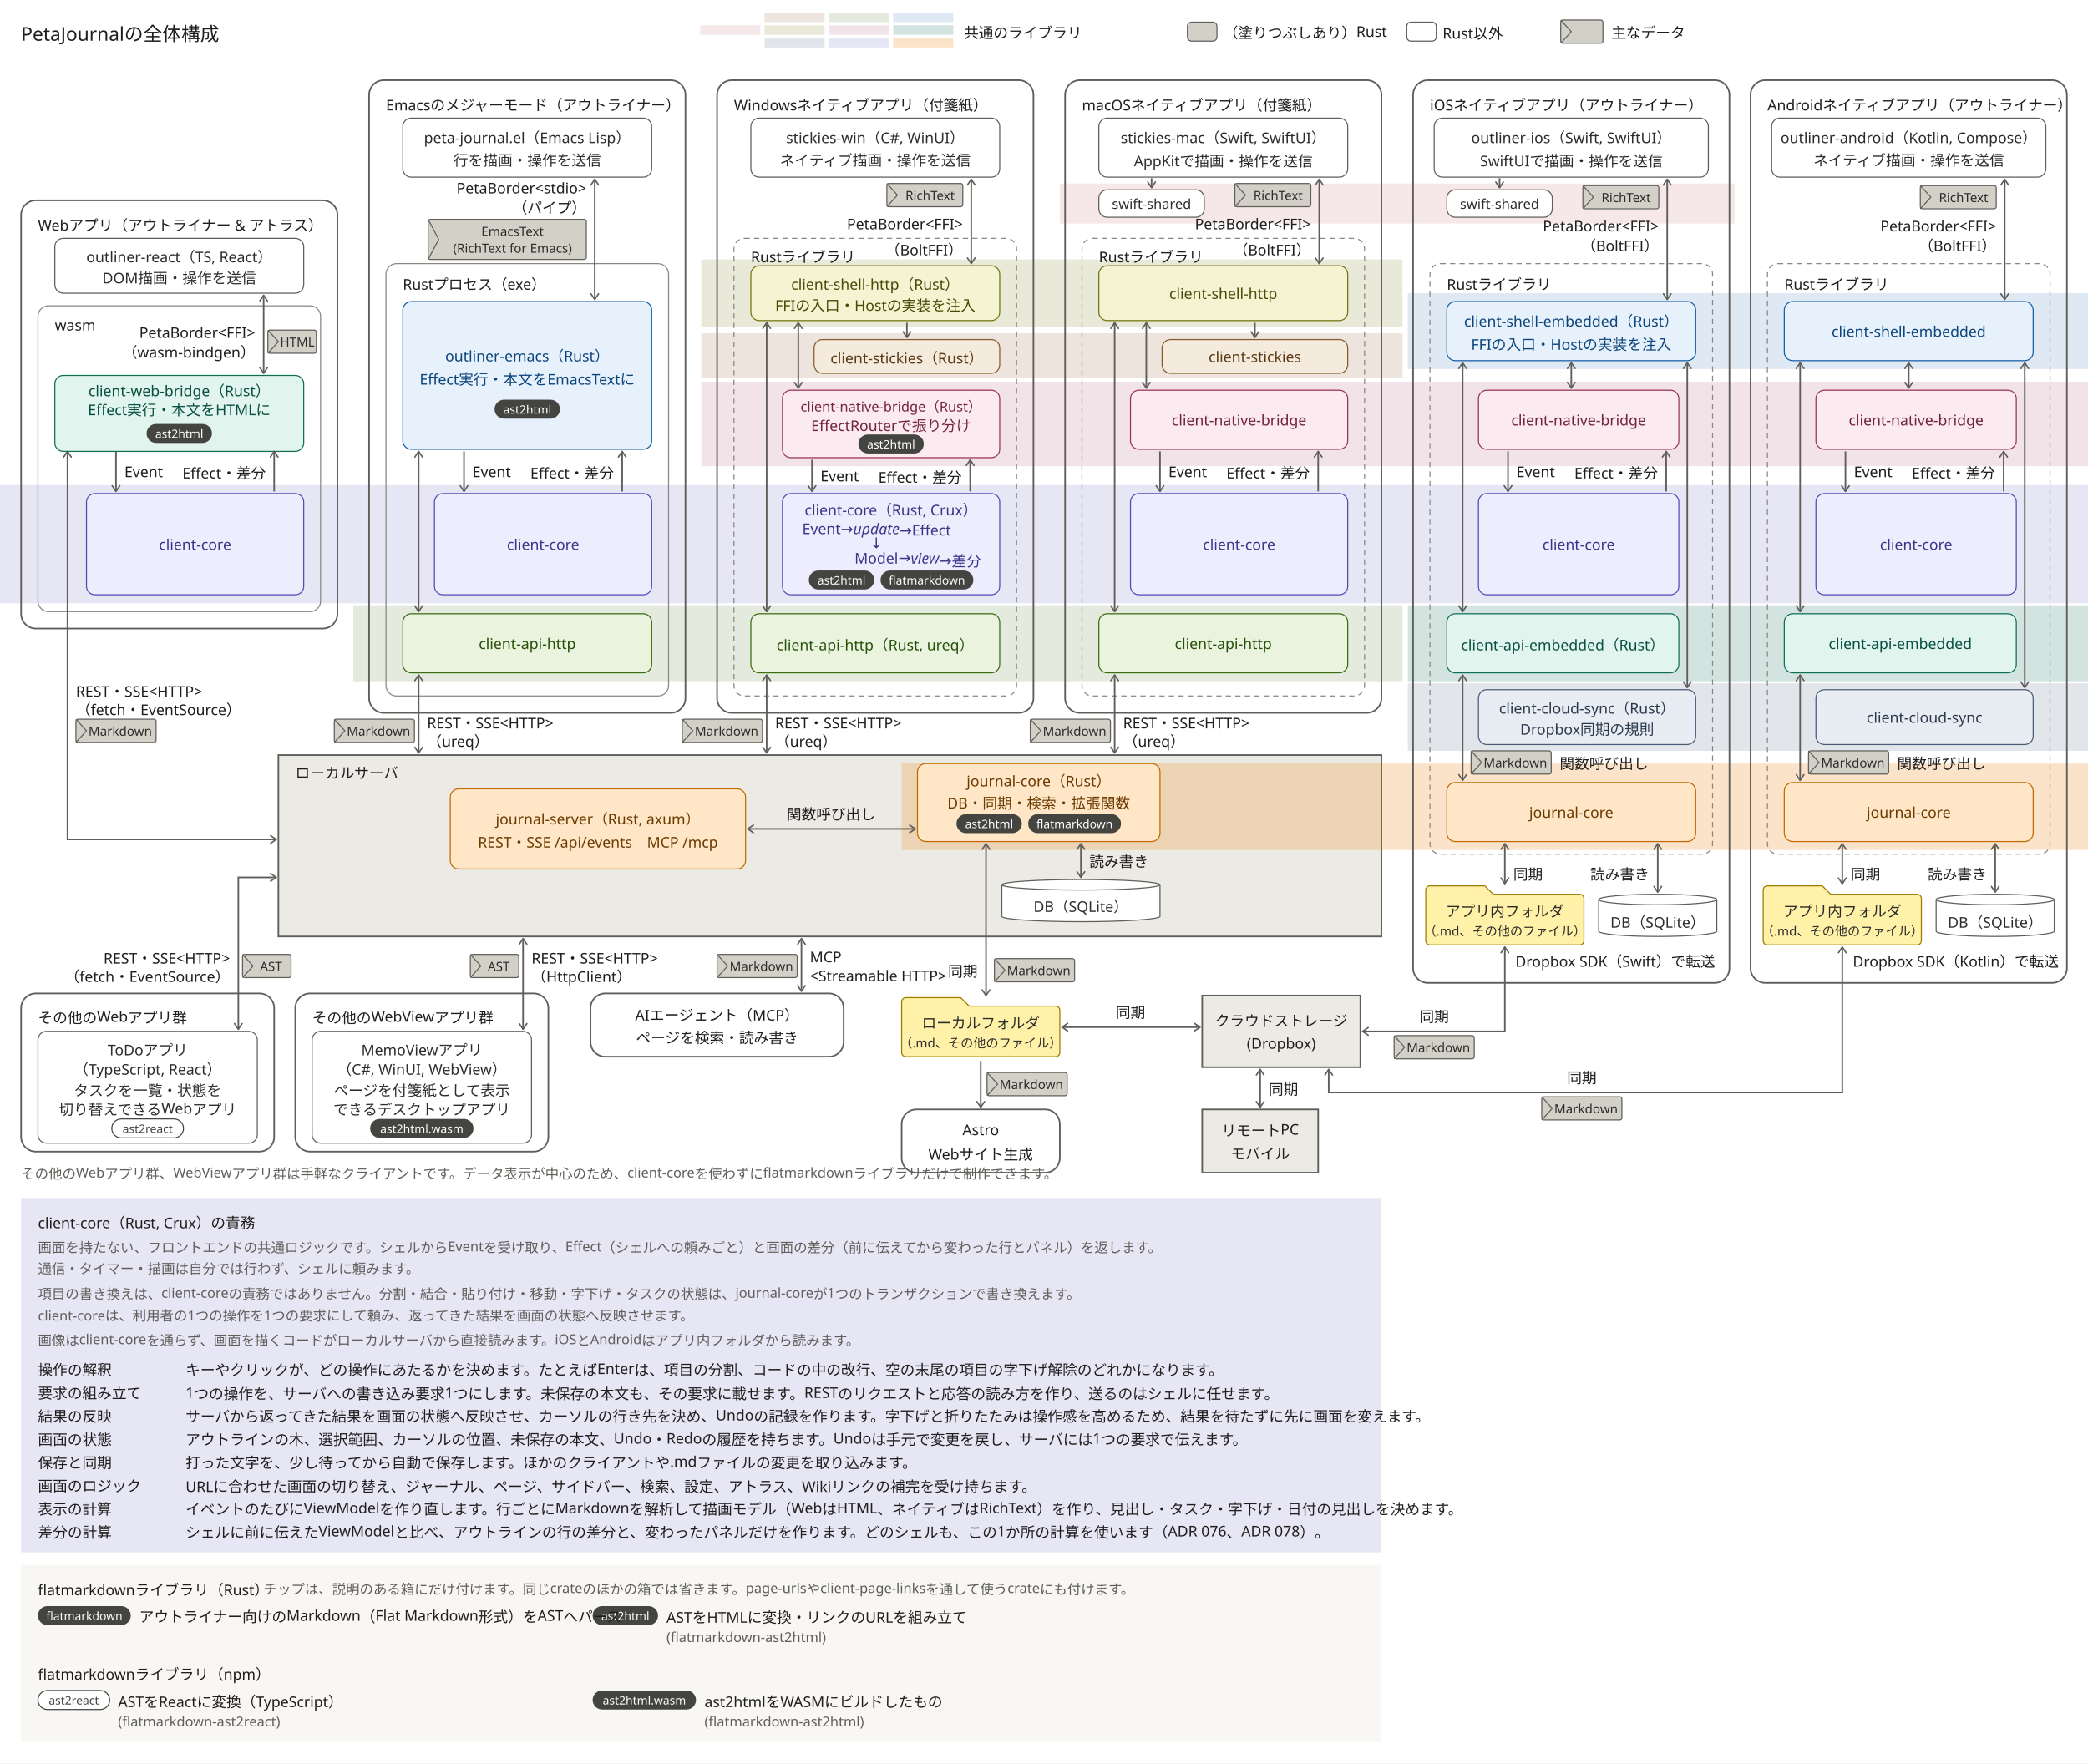
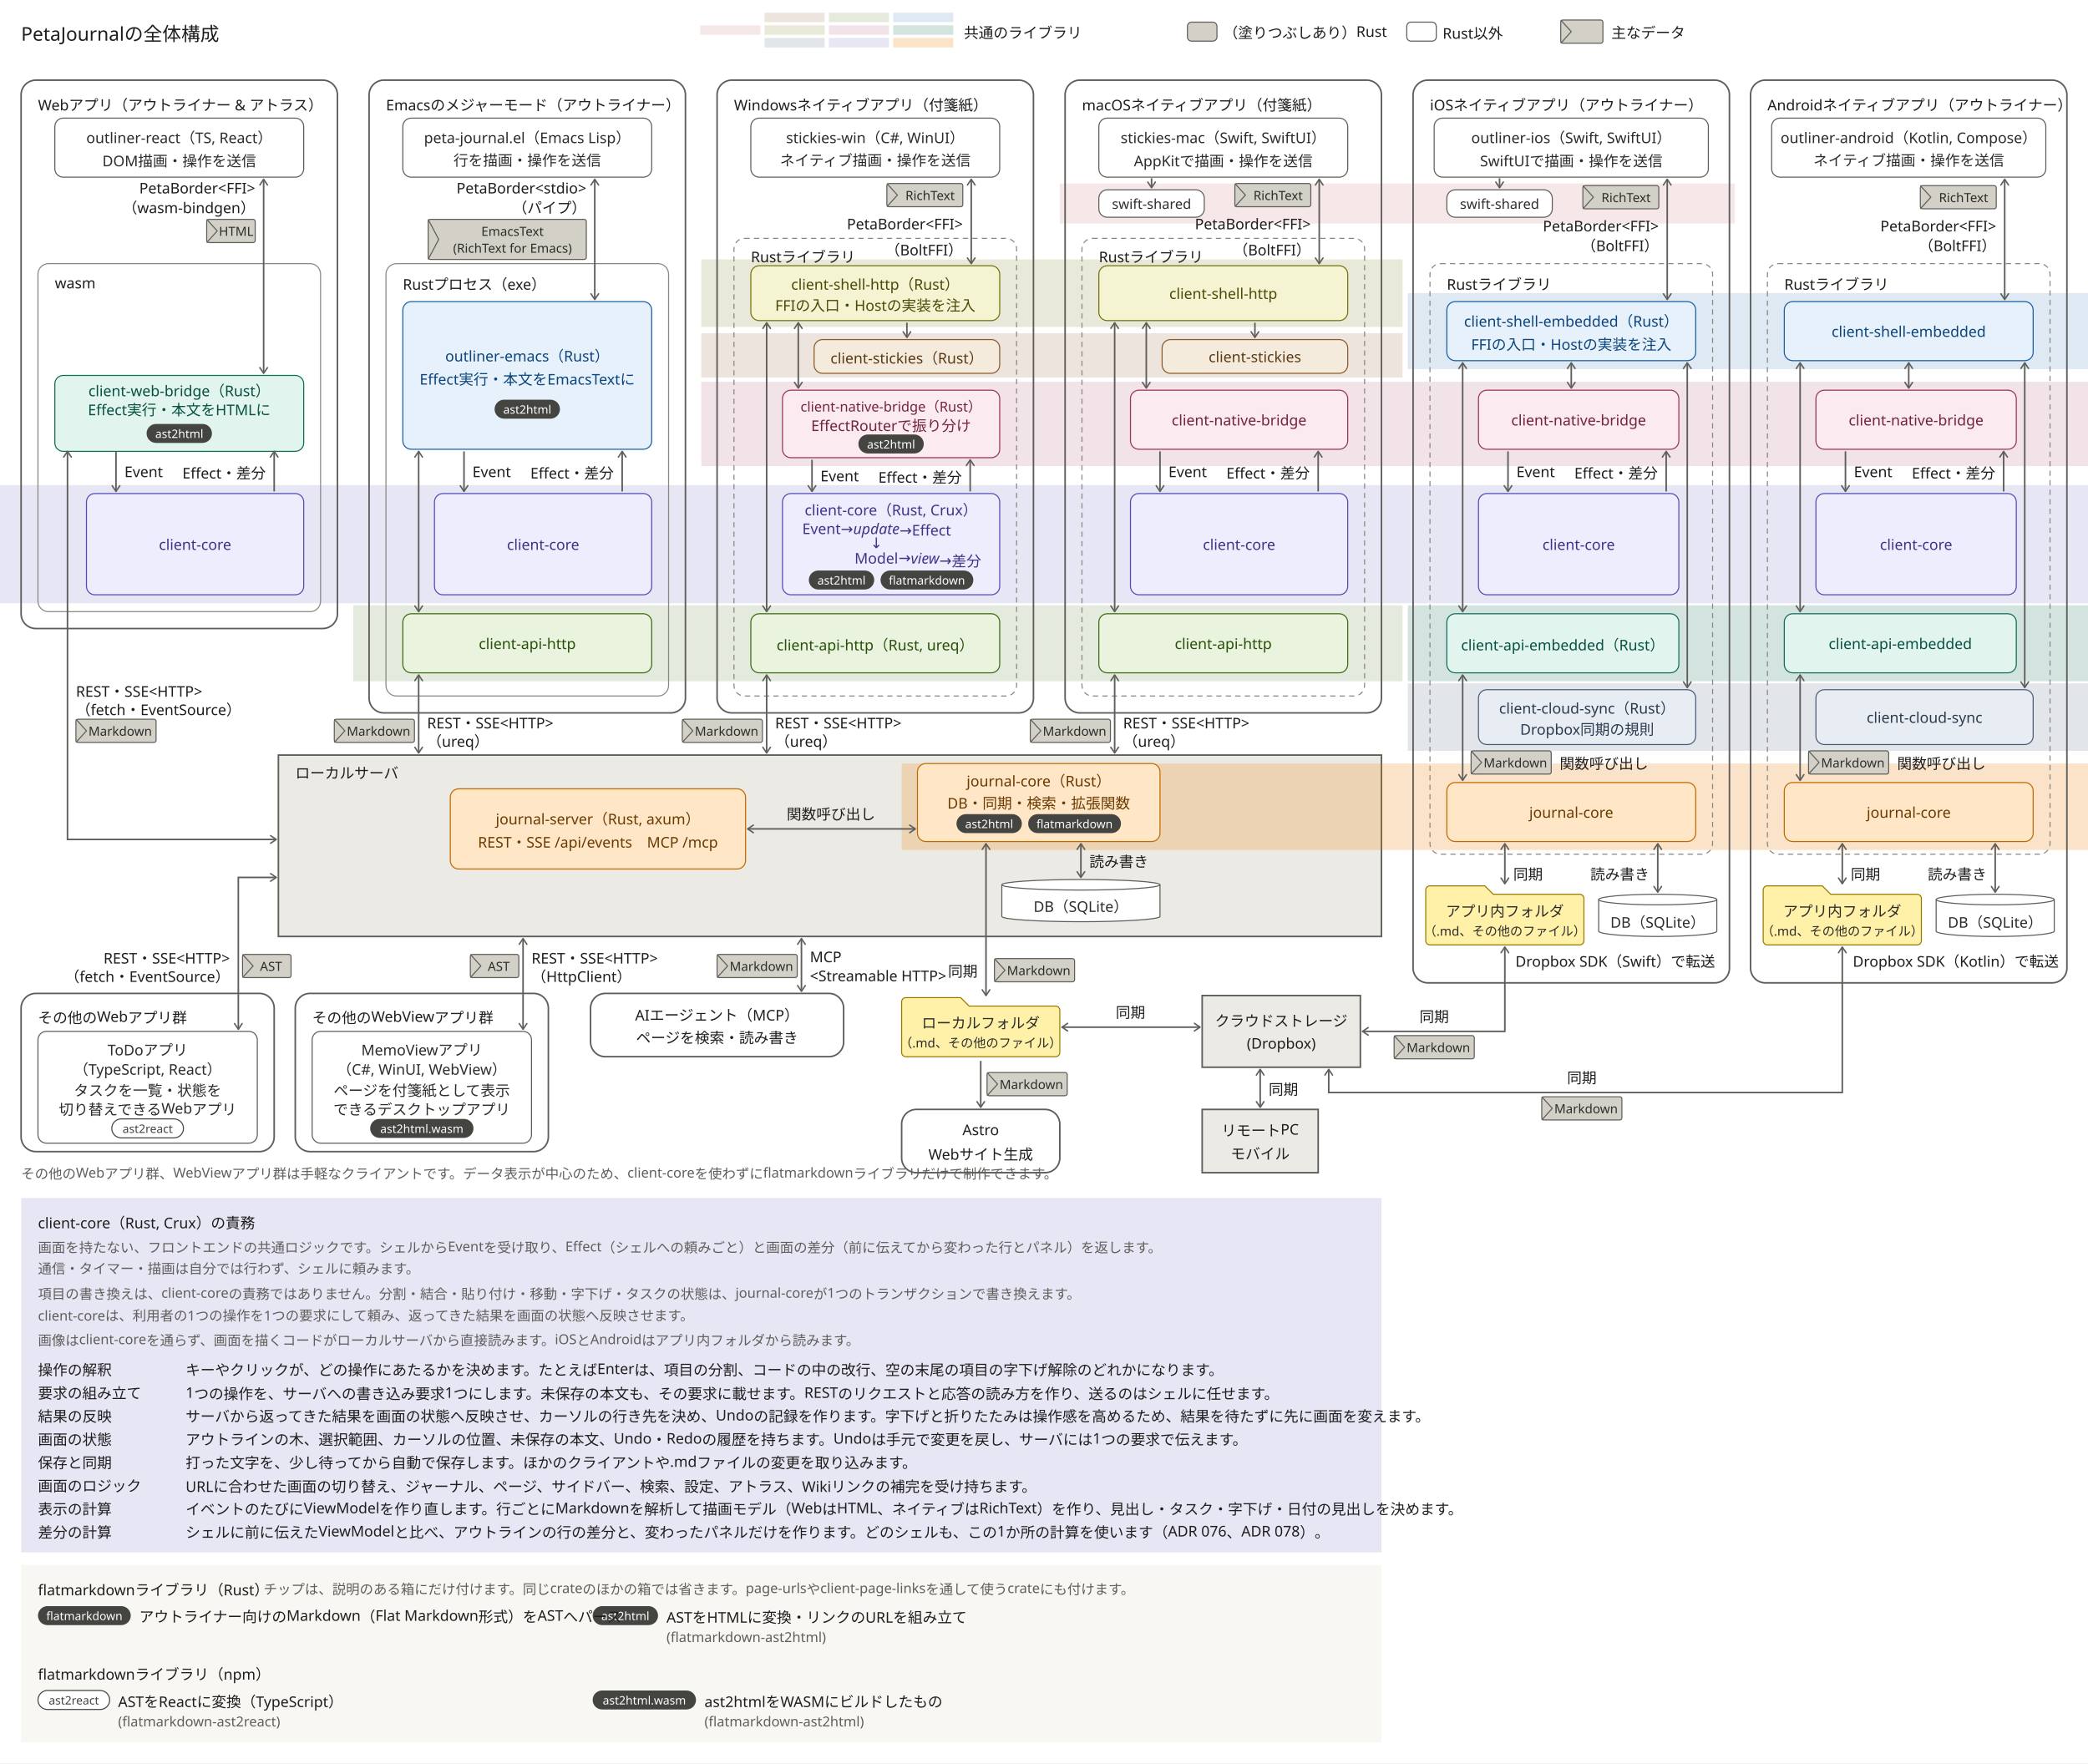
<svg xmlns="http://www.w3.org/2000/svg" width="1980" height="1672" viewBox="0 0 1980 1672" role="img">
  <defs>
    <marker id="arrow" viewBox="0 0 10 10" refX="8" refY="5" markerWidth="6" markerHeight="6" orient="auto-start-reverse">
      <path d="M2 1L8 5L2 9" fill="none" stroke="#5F5E5A" stroke-width="1.5" stroke-linecap="round" stroke-linejoin="round" />
    </marker>
    <style>
text { font-family: "Hiragino Sans", "Yu Gothic UI", "Meiryo", "Noto Sans JP", sans-serif; font-size: 14px; fill: #1F1E1D; }
.th { font-weight: 500; }
.note { font-size: 13px; fill: #5F5E5A; }
.arr { stroke: #5F5E5A; stroke-width: 1.5; fill: none; }
.frame { fill: none; stroke: #5F5E5A; stroke-width: 1.5; }
.inner { fill: none; stroke: #888780; stroke-width: 1; stroke-dasharray: 5 4; }
.teal rect { fill: #E1F5EE; stroke: #0F6E56; stroke-width: 1; }
.teal text { fill: #085041; }
.purple rect { fill: #EEEDFE; stroke: #534AB7; stroke-width: 1; }
.purple text { fill: #3C3489; }
.coral rect { fill: #FFE6C7; stroke: #C26A00; stroke-width: 1; }
.coral text { fill: #6B3A00; }
.gray rect { fill: #F1EFE8; stroke: #5F5E5A; stroke-width: 1; }
.gray text { fill: #2C2C2A; }
.blue rect { fill: #E6F1FB; stroke: #185FA5; stroke-width: 1; }
.blue text { fill: #0C447C; }
.pink rect { fill: #FBEAF0; stroke: #993556; stroke-width: 1; }
.pink text { fill: #72243E; }
.green rect { fill: #EAF3DE; stroke: #3B6D11; stroke-width: 1; }
.green text { fill: #27500A; }
.olive rect { fill: #F4F3D2; stroke: #74740F; stroke-width: 1; }
.olive text { fill: #4A4A08; }
.brown rect { fill: #F5EBDD; stroke: #8A5A2B; stroke-width: 1; }
.brown text { fill: #5A3A16; }
.slate rect { fill: #E8EDF4; stroke: #4A5D78; stroke-width: 1; }
.slate text { fill: #2C3A4E; }
.other rect { fill: #FFFFFF; }
.store path { fill: #FFFFFF; stroke: #5F5E5A; stroke-width: 1; stroke-linejoin: round; }
.store path.folder { fill: #FFF1A8; stroke: #9A7B00; }
.chip rect { fill: #444441; stroke: none; }
.chip text { fill: #FFFFFF; font-size: 11px; font-weight: 500; }
.wip rect { stroke-dasharray: 5 4; }
.badge rect { fill: #D3D1C7; stroke: #5F5E5A; stroke-width: 1; }
.badge path { fill: none; stroke: #5F5E5A; stroke-width: 1; stroke-linejoin: round; }
.badge text { fill: #2C2C2A; font-size: 12px; font-weight: 500; }
</style>
  </defs>
  <rect x="0" y="0" width="1980" height="1672" fill="#FFFFFF" />
  <rect x="0" y="460" width="1980" height="112" fill="#534AB7" fill-opacity="0.14" />
  <rect x="1005" y="174" width="640" height="38" fill="#B23B3B" fill-opacity="0.12" />
  <rect x="665" y="246" width="665" height="64" fill="#74740F" fill-opacity="0.16" />
  <rect x="665" y="316" width="665" height="42" fill="#8A5A2B" fill-opacity="0.16" />
  <rect x="1335" y="648" width="645" height="64" fill="#4A5D78" fill-opacity="0.16" />
  <rect x="1335" y="278" width="645" height="72" fill="#185FA5" fill-opacity="0.14" />
  <rect x="665" y="362" width="1315" height="80" fill="#993556" fill-opacity="0.14" />
  <rect x="335" y="574" width="995" height="72" fill="#3B6D11" fill-opacity="0.14" />
  <rect x="1335" y="574" width="645" height="72" fill="#0F6E56" fill-opacity="0.18" />
  <rect class="frame" x="264" y="716" width="1046" height="172" style="fill:#ECEAE4" />
  <rect x="855" y="724" width="1125" height="82" fill="#E8830C" fill-opacity="0.22" />
  <text class="th" x="20" y="30" dominant-baseline="central" style="font-size:18px">PetaJournalの全体構成</text>
  <rect x="725" y="24" width="57" height="9" fill="#74740F" fill-opacity="0.16" />
  <rect x="786" y="12" width="57" height="9" fill="#3B6D11" fill-opacity="0.14" />
  <rect x="786" y="24" width="57" height="9" fill="#993556" fill-opacity="0.14" />
  <rect x="786" y="36" width="57" height="9" fill="#534AB7" fill-opacity="0.14" />
  <rect x="847" y="12" width="57" height="9" fill="#185FA5" fill-opacity="0.14" />
  <rect x="847" y="24" width="57" height="9" fill="#0F6E56" fill-opacity="0.18" />
  <rect x="847" y="36" width="57" height="9" fill="#E8830C" fill-opacity="0.22" />
  <rect x="725" y="12" width="57" height="9" fill="#8A5A2B" fill-opacity="0.16" />
  <rect x="725" y="36" width="57" height="9" fill="#4A5D78" fill-opacity="0.16" />
  <rect x="664" y="24" width="57" height="9" fill="#B23B3B" fill-opacity="0.12" />
  <text x="914" y="30" dominant-baseline="central">共通のライブラリ</text>
  <g class="gray">
    <rect x="1126" y="21" width="28" height="18" rx="4" style="fill:#D3D1C7" />
    <text x="1160" y="30" dominant-baseline="central" style="fill:#1F1E1D">（塗りつぶしあり）Rust</text>
  </g>
  <g class="gray other">
    <rect x="1334" y="21" width="28" height="18" rx="4" />
    <text x="1368" y="30" dominant-baseline="central" style="fill:#1F1E1D">Rust以外</text>
  </g>
  <g class="badge">
    <rect x="1480" y="19" width="40" height="22" rx="2" />
    <path d="M1480 19L1490 30L1480 41" />
  </g>
  <text x="1528" y="30" dominant-baseline="central">主なデータ</text>
  <g transform="translate(0,56)">
-     <rect class="frame" x="20" y="134" width="300" height="406" rx="14" />
-     <text class="th" x="36" y="156" dominant-baseline="central">Webアプリ（アウトライナー &amp; アトラス）</text>
+     <rect class="frame" x="20" y="20" width="300" height="520" rx="14" />
+     <text class="th" x="36" y="42" dominant-baseline="central">Webアプリ（アウトライナー &amp; アトラス）</text>
    <rect class="frame" x="350" y="20" width="300" height="600" rx="14" />
    <text class="th" x="366" y="42" dominant-baseline="central">Emacsのメジャーモード（アウトライナー）</text>
    <rect class="inner" x="366" y="194" width="268" height="410" rx="10" style="stroke-dasharray:none" />
    <text x="382" y="212" dominant-baseline="central">Rustプロセス（exe）</text>
    <rect class="frame" x="680" y="20" width="300" height="600" rx="14" />
    <text class="th" x="696" y="42" dominant-baseline="central">Windowsネイティブアプリ（付箋紙）</text>
    <rect class="inner" x="696" y="170" width="268" height="434" rx="10" />
    <text x="712" y="186" dominant-baseline="central">Rustライブラリ</text>
    <g class="gray other">
-       <rect x="52" y="170" width="236" height="52" rx="8" />
-       <text class="th" x="170" y="186" text-anchor="middle" dominant-baseline="central">outliner-react（TS, React）</text>
-       <text x="170" y="206" text-anchor="middle" dominant-baseline="central">DOM描画・操作を送信</text>
-     </g>
-     <rect class="inner" x="36" y="234" width="268" height="290" rx="10" style="stroke-dasharray:none" />
-     <text x="52" y="252" dominant-baseline="central">wasm</text>
+       <rect x="52" y="56" width="236" height="56" rx="8" />
+       <text class="th" x="170" y="73" text-anchor="middle" dominant-baseline="central">outliner-react（TS, React）</text>
+       <text x="170" y="95" text-anchor="middle" dominant-baseline="central">DOM描画・操作を送信</text>
+     </g>
+     <rect class="inner" x="36" y="194" width="268" height="330" rx="10" style="stroke-dasharray:none" />
+     <text x="52" y="212" dominant-baseline="central">wasm</text>
    <g class="teal">
      <rect x="52" y="300" width="236" height="72" rx="8" />
      <text class="th" x="170" y="313" text-anchor="middle" dominant-baseline="central">client-web-bridge（Rust）</text>
      <text x="170" y="331" text-anchor="middle" dominant-baseline="central">Effect実行・本文をHTMLに</text>
    </g>
    <g class="chip">
      <rect x="139" y="346" width="62" height="18" rx="9" />
      <text x="170" y="355" text-anchor="middle" dominant-baseline="central">ast2html</text>
    </g>
    <g class="purple">
      <rect x="82" y="412" width="206" height="96" rx="8" />
      <text class="th" x="185" y="460" text-anchor="middle" dominant-baseline="central">client-core</text>
    </g>
    <g class="gray other">
      <rect x="382" y="56" width="236" height="56" rx="8" />
      <text class="th" x="500" y="73" text-anchor="middle" dominant-baseline="central">peta-journal.el（Emacs Lisp）</text>
      <text x="500" y="95" text-anchor="middle" dominant-baseline="central">行を描画・操作を送信</text>
    </g>
    <g class="blue">
      <rect x="382" y="230" width="236" height="140" rx="8" />
      <text class="th" x="500" y="280" text-anchor="middle" dominant-baseline="central">outliner-emacs（Rust）</text>
      <text x="500" y="302" text-anchor="middle" dominant-baseline="central">Effect実行・本文をEmacsTextに</text>
    </g>
    <g class="chip">
      <rect x="469" y="323" width="62" height="18" rx="9" />
      <text x="500" y="332" text-anchor="middle" dominant-baseline="central">ast2html</text>
    </g>
    <g class="purple">
      <rect x="412" y="412" width="206" height="96" rx="8" />
      <text class="th" x="515" y="460" text-anchor="middle" dominant-baseline="central">client-core</text>
    </g>
    <g class="green">
      <rect x="382" y="526" width="236" height="56" rx="8" />
      <text class="th" x="500" y="554" text-anchor="middle" dominant-baseline="central">client-api-http</text>
    </g>
    <g class="gray other">
      <rect x="712" y="56" width="236" height="56" rx="8" />
      <text class="th" x="830" y="73" text-anchor="middle" dominant-baseline="central">stickies-win（C#, WinUI）</text>
      <text x="830" y="95" text-anchor="middle" dominant-baseline="central">ネイティブ描画・操作を送信</text>
    </g>
    <g class="olive">
      <rect x="712" y="196" width="236" height="52" rx="8" />
      <text class="th" x="830" y="212" text-anchor="middle" dominant-baseline="central">client-shell-http（Rust）</text>
      <text x="830" y="232" text-anchor="middle" dominant-baseline="central">FFIの入口・Hostの実装を注入</text>
    </g>
    <g class="brown">
      <rect x="772" y="266" width="176" height="32" rx="8" />
      <text class="th" x="860" y="282" text-anchor="middle" dominant-baseline="central">client-stickies（Rust）</text>
    </g>
    <g class="pink">
      <rect x="742" y="314" width="206" height="64" rx="8" />
      <text class="th" x="845" y="328" text-anchor="middle" dominant-baseline="central" style="font-size:13px">client-native-bridge（Rust）</text>
      <text x="845" y="346" text-anchor="middle" dominant-baseline="central">EffectRouterで振り分け</text>
    </g>
    <g class="chip">
      <rect x="814" y="356" width="62" height="18" rx="9" />
      <text x="845" y="365" text-anchor="middle" dominant-baseline="central">ast2html</text>
    </g>
    <g class="purple">
      <rect x="742" y="412" width="206" height="96" rx="8" />
      <text class="th" x="845" y="426" text-anchor="middle" dominant-baseline="central">client-core（Rust, Crux）</text>
      <text x="809" y="445" text-anchor="end" dominant-baseline="central">Event→</text>
      <text x="831" y="445" text-anchor="middle" dominant-baseline="central" font-style="italic">update</text>
      <text x="853" y="445" dominant-baseline="central">→Effect</text>
      <text x="831" y="459" text-anchor="middle" dominant-baseline="central">↓</text>
      <text x="831" y="473" text-anchor="middle" dominant-baseline="central">Model</text>
      <text x="852" y="473" dominant-baseline="central">→<tspan font-style="italic">view</tspan>→差分</text>
    </g>
    <g class="chip">
      <rect x="767" y="485" width="62" height="18" rx="9" />
      <text x="798" y="494" text-anchor="middle" dominant-baseline="central">ast2html</text>
      <rect x="835" y="485" width="88" height="18" rx="9" />
      <text x="879" y="494" text-anchor="middle" dominant-baseline="central">flatmarkdown</text>
    </g>
    <g class="green">
      <rect x="712" y="526" width="236" height="56" rx="8" />
      <text class="th" x="830" y="554" text-anchor="middle" dominant-baseline="central">client-api-http（Rust, ureq）</text>
    </g>
    <line class="arr" x1="110" y1="372" x2="110" y2="410" marker-end="url(#arrow)" />
    <text x="118" y="391" dominant-baseline="central">Event</text>
    <line class="arr" x1="260" y1="410" x2="260" y2="372" marker-end="url(#arrow)" />
    <text x="252" y="391" text-anchor="end" dominant-baseline="central">Effect・差分</text>
-     <line class="arr" x1="250" y1="224" x2="250" y2="298" marker-start="url(#arrow)" marker-end="url(#arrow)" />
-     <text x="242" y="259" text-anchor="end" dominant-baseline="central">PetaBorder&lt;FFI&gt;</text>
-     <text x="242" y="277" text-anchor="end" dominant-baseline="central">（wasm-bindgen）</text>
-     <g class="badge">
-       <rect x="254" y="257" width="46" height="22" rx="2" />
-       <path d="M254 257L264 268L254 279" />
-       <text x="282" y="268" text-anchor="middle" dominant-baseline="central">HTML</text>
+     <line class="arr" x1="250" y1="114" x2="250" y2="298" marker-start="url(#arrow)" marker-end="url(#arrow)" />
+     <text x="242" y="122" text-anchor="end" dominant-baseline="central">PetaBorder&lt;FFI&gt;</text>
+     <text x="242" y="140" text-anchor="end" dominant-baseline="central">（wasm-bindgen）</text>
+     <g class="badge">
+       <rect x="196" y="152" width="46" height="22" rx="2" />
+       <path d="M196 152L206 163L196 174" />
+       <text x="224" y="163" text-anchor="middle" dominant-baseline="central">HTML</text>
    </g>
    <line class="arr" x1="397" y1="372" x2="397" y2="524" marker-start="url(#arrow)" marker-end="url(#arrow)" />
    <line class="arr" x1="440" y1="372" x2="440" y2="410" marker-end="url(#arrow)" />
    <text x="448" y="391" dominant-baseline="central">Event</text>
    <line class="arr" x1="590" y1="410" x2="590" y2="372" marker-end="url(#arrow)" />
    <text x="582" y="391" text-anchor="end" dominant-baseline="central">Effect・差分</text>
    <line class="arr" x1="757" y1="250" x2="757" y2="312" marker-start="url(#arrow)" marker-end="url(#arrow)" />
    <line class="arr" x1="860" y1="250" x2="860" y2="264" marker-end="url(#arrow)" />
    <line class="arr" x1="727" y1="250" x2="727" y2="524" marker-start="url(#arrow)" marker-end="url(#arrow)" />
    <line class="arr" x1="770" y1="380" x2="770" y2="410" marker-end="url(#arrow)" />
    <text x="778" y="395" dominant-baseline="central">Event</text>
    <line class="arr" x1="920" y1="410" x2="920" y2="380" marker-end="url(#arrow)" />
    <text x="912" y="395" text-anchor="end" dominant-baseline="central">Effect・差分</text>
    <line class="arr" x1="564" y1="114" x2="564" y2="228" marker-start="url(#arrow)" marker-end="url(#arrow)" />
    <text x="556" y="122" text-anchor="end" dominant-baseline="central">PetaBorder&lt;stdio&gt;</text>
    <text x="556" y="140" text-anchor="end" dominant-baseline="central">（パイプ）</text>
    <g class="badge">
      <rect x="406" y="152" width="150" height="38" rx="2" />
      <path d="M406 152L416 171L406 190" />
      <text x="486" y="163" text-anchor="middle" dominant-baseline="central">EmacsText</text>
      <text x="486" y="179" text-anchor="middle" dominant-baseline="central">(RichText for Emacs)</text>
    </g>
    <line class="arr" x1="921" y1="114" x2="921" y2="194" marker-start="url(#arrow)" marker-end="url(#arrow)" />
    <text x="913" y="156" text-anchor="end" dominant-baseline="central">PetaBorder&lt;FFI&gt;</text>
    <text x="913" y="180" text-anchor="end" dominant-baseline="central">（BoltFFI）</text>
    <g class="badge">
      <rect x="841" y="118" width="72" height="22" rx="2" />
      <path d="M841 118L851 129L841 140" />
      <text x="882" y="129" text-anchor="middle" dominant-baseline="central">RichText</text>
    </g>
    <path class="arr" d="M64 372V740H262" marker-start="url(#arrow)" marker-end="url(#arrow)" />
    <text x="72" y="598" dominant-baseline="central">REST・SSE&lt;HTTP&gt;</text>
    <text x="72" y="616" dominant-baseline="central">（fetch・EventSource）</text>
    <g class="badge">
      <rect x="72" y="626" width="76" height="22" rx="2" />
      <path d="M72 626L82 637L72 648" />
      <text x="114" y="637" text-anchor="middle" dominant-baseline="central">Markdown</text>
    </g>
    <line class="arr" x1="397" y1="584" x2="397" y2="658" marker-start="url(#arrow)" marker-end="url(#arrow)" />
    <text x="405" y="628" dominant-baseline="central">REST・SSE&lt;HTTP&gt;</text>
    <text x="405" y="646" dominant-baseline="central">（ureq）</text>
    <g class="badge">
      <rect x="317" y="626" width="76" height="22" rx="2" />
      <path d="M317 626L327 637L317 648" />
      <text x="359" y="637" text-anchor="middle" dominant-baseline="central">Markdown</text>
    </g>
    <line class="arr" x1="727" y1="584" x2="727" y2="658" marker-start="url(#arrow)" marker-end="url(#arrow)" />
    <text x="735" y="628" dominant-baseline="central">REST・SSE&lt;HTTP&gt;</text>
    <text x="735" y="646" dominant-baseline="central">（ureq）</text>
    <g class="badge">
      <rect x="647" y="626" width="76" height="22" rx="2" />
      <path d="M647 626L657 637L647 648" />
      <text x="689" y="637" text-anchor="middle" dominant-baseline="central">Markdown</text>
    </g>
    <rect class="frame" x="1010" y="20" width="300" height="600" rx="14" />
    <text class="th" x="1026" y="42" dominant-baseline="central">macOSネイティブアプリ（付箋紙）</text>
    <rect class="inner" x="1026" y="170" width="268" height="434" rx="10" />
    <text x="1042" y="186" dominant-baseline="central">Rustライブラリ</text>
    <g class="gray other">
      <rect x="1042" y="56" width="236" height="56" rx="8" />
      <text class="th" x="1160" y="73" text-anchor="middle" dominant-baseline="central">stickies-mac（Swift, SwiftUI）</text>
      <text x="1160" y="95" text-anchor="middle" dominant-baseline="central">AppKitで描画・操作を送信</text>
      <rect x="1042" y="124" width="100" height="26" rx="8" />
      <text class="th" x="1092" y="137" text-anchor="middle" dominant-baseline="central" style="font-size:13px">swift-shared</text>
    </g>
    <line class="arr" x1="1092" y1="113" x2="1092" y2="122" marker-end="url(#arrow)" />
    <g class="olive">
      <rect x="1042" y="196" width="236" height="52" rx="8" />
      <text class="th" x="1160" y="222" text-anchor="middle" dominant-baseline="central">client-shell-http</text>
    </g>
    <g class="brown">
      <rect x="1102" y="266" width="176" height="32" rx="8" />
      <text class="th" x="1190" y="282" text-anchor="middle" dominant-baseline="central">client-stickies</text>
    </g>
    <g class="pink">
      <rect x="1072" y="314" width="206" height="56" rx="8" />
      <text class="th" x="1175" y="342" text-anchor="middle" dominant-baseline="central">client-native-bridge</text>
    </g>
    <g class="purple">
      <rect x="1072" y="412" width="206" height="96" rx="8" />
      <text class="th" x="1175" y="460" text-anchor="middle" dominant-baseline="central">client-core</text>
    </g>
    <g class="green">
      <rect x="1042" y="526" width="236" height="56" rx="8" />
      <text class="th" x="1160" y="554" text-anchor="middle" dominant-baseline="central">client-api-http</text>
    </g>
    <line class="arr" x1="1087" y1="250" x2="1087" y2="312" marker-start="url(#arrow)" marker-end="url(#arrow)" />
    <line class="arr" x1="1190" y1="250" x2="1190" y2="264" marker-end="url(#arrow)" />
    <line class="arr" x1="1057" y1="250" x2="1057" y2="524" marker-start="url(#arrow)" marker-end="url(#arrow)" />
    <line class="arr" x1="1100" y1="372" x2="1100" y2="410" marker-end="url(#arrow)" />
    <text x="1108" y="391" dominant-baseline="central">Event</text>
    <line class="arr" x1="1250" y1="410" x2="1250" y2="372" marker-end="url(#arrow)" />
    <text x="1242" y="391" text-anchor="end" dominant-baseline="central">Effect・差分</text>
    <line class="arr" x1="1251" y1="114" x2="1251" y2="194" marker-start="url(#arrow)" marker-end="url(#arrow)" />
    <text x="1243" y="156" text-anchor="end" dominant-baseline="central">PetaBorder&lt;FFI&gt;</text>
    <text x="1243" y="180" text-anchor="end" dominant-baseline="central">（BoltFFI）</text>
    <g class="badge">
      <rect x="1171" y="118" width="72" height="22" rx="2" />
      <path d="M1171 118L1181 129L1171 140" />
      <text x="1212" y="129" text-anchor="middle" dominant-baseline="central">RichText</text>
    </g>
    <path class="arr" d="M1057 584V658" marker-start="url(#arrow)" marker-end="url(#arrow)" />
    <text x="1065" y="628" dominant-baseline="central">REST・SSE&lt;HTTP&gt;</text>
    <text x="1065" y="646" dominant-baseline="central">（ureq）</text>
    <g class="badge">
      <rect x="977" y="626" width="76" height="22" rx="2" />
      <path d="M977 626L987 637L977 648" />
      <text x="1019" y="637" text-anchor="middle" dominant-baseline="central">Markdown</text>
    </g>
    <rect class="frame" x="1340" y="20" width="300" height="856" rx="14" />
    <text class="th" x="1356" y="42" dominant-baseline="central">iOSネイティブアプリ（アウトライナー）</text>
    <rect class="inner" x="1356" y="194" width="268" height="560" rx="10" />
    <text x="1372" y="212" dominant-baseline="central">Rustライブラリ</text>
    <g class="gray other">
      <rect x="1360" y="56" width="260" height="56" rx="8" />
      <text class="th" x="1490" y="73" text-anchor="middle" dominant-baseline="central">outliner-ios（Swift, SwiftUI）</text>
      <text x="1490" y="95" text-anchor="middle" dominant-baseline="central">SwiftUIで描画・操作を送信</text>
      <rect x="1372" y="124" width="100" height="26" rx="8" />
      <text class="th" x="1422" y="137" text-anchor="middle" dominant-baseline="central" style="font-size:13px">swift-shared</text>
    </g>
    <line class="arr" x1="1422" y1="113" x2="1422" y2="122" marker-end="url(#arrow)" />
    <g class="blue">
      <rect x="1372" y="230" width="236" height="56" rx="8" />
      <text class="th" x="1490" y="247" text-anchor="middle" dominant-baseline="central">client-shell-embedded（Rust）</text>
      <text x="1490" y="269" text-anchor="middle" dominant-baseline="central">FFIの入口・Hostの実装を注入</text>
    </g>
    <g class="pink">
      <rect x="1402" y="314" width="190" height="56" rx="8" />
      <text class="th" x="1497" y="342" text-anchor="middle" dominant-baseline="central">client-native-bridge</text>
    </g>
    <g class="purple">
      <rect x="1402" y="412" width="190" height="96" rx="8" />
      <text class="th" x="1497" y="460" text-anchor="middle" dominant-baseline="central">client-core</text>
    </g>
    <g class="teal">
      <rect x="1372" y="526" width="220" height="56" rx="8" />
      <text class="th" x="1482" y="554" text-anchor="middle" dominant-baseline="central">client-api-embedded（Rust）</text>
    </g>
    <g class="slate">
      <rect x="1402" y="598" width="206" height="52" rx="8" />
      <text class="th" x="1505" y="614" text-anchor="middle" dominant-baseline="central">client-cloud-sync（Rust）</text>
      <text x="1505" y="634" text-anchor="middle" dominant-baseline="central">Dropbox同期の規則</text>
    </g>
    <line class="arr" x1="1600" y1="288" x2="1600" y2="596" marker-start="url(#arrow)" marker-end="url(#arrow)" />
    <line class="arr" x1="1490" y1="288" x2="1490" y2="312" marker-start="url(#arrow)" marker-end="url(#arrow)" />
    <line class="arr" x1="1387" y1="288" x2="1387" y2="524" marker-start="url(#arrow)" marker-end="url(#arrow)" />
    <line class="arr" x1="1430" y1="372" x2="1430" y2="410" marker-end="url(#arrow)" />
    <text x="1438" y="391" dominant-baseline="central">Event</text>
    <line class="arr" x1="1580" y1="410" x2="1580" y2="372" marker-end="url(#arrow)" />
    <text x="1572" y="391" text-anchor="end" dominant-baseline="central">Effect・差分</text>
    <line class="arr" x1="1581" y1="114" x2="1581" y2="228" marker-start="url(#arrow)" marker-end="url(#arrow)" />
    <text x="1573" y="158" text-anchor="end" dominant-baseline="central">PetaBorder&lt;FFI&gt;</text>
    <text x="1573" y="176" text-anchor="end" dominant-baseline="central">（BoltFFI）</text>
    <g class="badge">
      <rect x="1501" y="120" width="72" height="22" rx="2" />
      <path d="M1501 120L1511 131L1501 142" />
      <text x="1542" y="131" text-anchor="middle" dominant-baseline="central">RichText</text>
    </g>
    <line class="arr" x1="1387" y1="584" x2="1387" y2="684" marker-start="url(#arrow)" marker-end="url(#arrow)" />
    <g class="badge">
      <rect x="1395" y="656" width="76" height="22" rx="2" />
      <path d="M1395 656L1405 667L1395 678" />
      <text x="1437" y="667" text-anchor="middle" dominant-baseline="central">Markdown</text>
    </g>
    <text x="1479" y="667" dominant-baseline="central">関数呼び出し</text>
    <g transform="translate(0,120)">
      <g class="coral">
        <rect x="1372" y="566" width="236" height="56" rx="8" />
        <text class="th" x="1490" y="594" text-anchor="middle" dominant-baseline="central">journal-core</text>
      </g>
      <g class="gray store">
        <path class="folder" d="M1356 664H1408L1416 672H1498a4 4 0 0 1 4 4V716a4 4 0 0 1 -4 4H1356a4 4 0 0 1 -4 -4V668a4 4 0 0 1 4 -4Z" />
        <text class="th" x="1427" y="687" text-anchor="middle" dominant-baseline="central">アプリ内フォルダ</text>
        <text class="th" x="1427" y="706" text-anchor="middle" dominant-baseline="central" style="font-size:12px">（.md、その他のファイル）</text>
        <path d="M1516 677a56 5 0 0 1 112 0V707a56 5 0 0 1 -112 0Z" />
        <path d="M1516 677a56 5 0 0 0 112 0" style="fill:none" />
        <text class="th" x="1572" y="697" text-anchor="middle" dominant-baseline="central">DB（SQLite）</text>
      </g>
      <line class="arr" x1="1427" y1="624" x2="1427" y2="662" marker-start="url(#arrow)" marker-end="url(#arrow)" />
      <text x="1435" y="652" dominant-baseline="central">同期</text>
      <line class="arr" x1="1572" y1="624" x2="1572" y2="670" marker-start="url(#arrow)" marker-end="url(#arrow)" />
      <text x="1564" y="652" text-anchor="end" dominant-baseline="central">読み書き</text>
      <path class="arr" d="M1292 802H1427V722" marker-start="url(#arrow)" marker-end="url(#arrow)" />
      <text x="1360" y="787" text-anchor="middle" dominant-baseline="central">同期</text>
      <g class="badge">
        <rect x="1322" y="806" width="76" height="22" rx="2" />
        <path d="M1322 806L1332 817L1322 828" />
        <text x="1364" y="817" text-anchor="middle" dominant-baseline="central">Markdown</text>
      </g>
      <text x="1437" y="734" dominant-baseline="central">Dropbox SDK（Swift）で転送</text>
    </g>
    <rect class="frame" x="1660" y="20" width="300" height="856" rx="14" />
    <text class="th" x="1676" y="42" dominant-baseline="central">Androidネイティブアプリ（アウトライナー）</text>
    <rect class="inner" x="1676" y="194" width="268" height="560" rx="10" />
    <text x="1692" y="212" dominant-baseline="central">Rustライブラリ</text>
    <g class="gray other">
      <rect x="1680" y="56" width="260" height="56" rx="8" />
      <text class="th" x="1810" y="73" text-anchor="middle" dominant-baseline="central">outliner-android（Kotlin, Compose）</text>
      <text x="1810" y="95" text-anchor="middle" dominant-baseline="central">ネイティブ描画・操作を送信</text>
    </g>
    <g class="blue">
      <rect x="1692" y="230" width="236" height="56" rx="8" />
      <text class="th" x="1810" y="258" text-anchor="middle" dominant-baseline="central">client-shell-embedded</text>
    </g>
    <g class="pink">
      <rect x="1722" y="314" width="190" height="56" rx="8" />
      <text class="th" x="1817" y="342" text-anchor="middle" dominant-baseline="central">client-native-bridge</text>
    </g>
    <g class="purple">
      <rect x="1722" y="412" width="190" height="96" rx="8" />
      <text class="th" x="1817" y="460" text-anchor="middle" dominant-baseline="central">client-core</text>
    </g>
    <g class="teal">
      <rect x="1692" y="526" width="220" height="56" rx="8" />
      <text class="th" x="1802" y="554" text-anchor="middle" dominant-baseline="central">client-api-embedded</text>
    </g>
    <g class="slate">
      <rect x="1722" y="598" width="206" height="52" rx="8" />
      <text class="th" x="1825" y="624" text-anchor="middle" dominant-baseline="central">client-cloud-sync</text>
    </g>
    <line class="arr" x1="1920" y1="288" x2="1920" y2="596" marker-start="url(#arrow)" marker-end="url(#arrow)" />
    <line class="arr" x1="1810" y1="288" x2="1810" y2="312" marker-start="url(#arrow)" marker-end="url(#arrow)" />
    <line class="arr" x1="1707" y1="288" x2="1707" y2="524" marker-start="url(#arrow)" marker-end="url(#arrow)" />
    <line class="arr" x1="1750" y1="372" x2="1750" y2="410" marker-end="url(#arrow)" />
    <text x="1758" y="391" dominant-baseline="central">Event</text>
    <line class="arr" x1="1900" y1="410" x2="1900" y2="372" marker-end="url(#arrow)" />
    <text x="1892" y="391" text-anchor="end" dominant-baseline="central">Effect・差分</text>
    <line class="arr" x1="1901" y1="114" x2="1901" y2="228" marker-start="url(#arrow)" marker-end="url(#arrow)" />
    <text x="1893" y="158" text-anchor="end" dominant-baseline="central">PetaBorder&lt;FFI&gt;</text>
    <text x="1893" y="176" text-anchor="end" dominant-baseline="central">（BoltFFI）</text>
    <g class="badge">
      <rect x="1821" y="120" width="72" height="22" rx="2" />
      <path d="M1821 120L1831 131L1821 142" />
      <text x="1862" y="131" text-anchor="middle" dominant-baseline="central">RichText</text>
    </g>
    <line class="arr" x1="1707" y1="584" x2="1707" y2="684" marker-start="url(#arrow)" marker-end="url(#arrow)" />
    <g class="badge">
      <rect x="1715" y="656" width="76" height="22" rx="2" />
      <path d="M1715 656L1725 667L1715 678" />
      <text x="1757" y="667" text-anchor="middle" dominant-baseline="central">Markdown</text>
    </g>
    <text x="1799" y="667" dominant-baseline="central">関数呼び出し</text>
    <g transform="translate(0,120)">
      <g class="coral">
        <rect x="1692" y="566" width="236" height="56" rx="8" />
        <text class="th" x="1810" y="594" text-anchor="middle" dominant-baseline="central">journal-core</text>
      </g>
      <g class="gray store">
        <path class="folder" d="M1676 664H1728L1736 672H1818a4 4 0 0 1 4 4V716a4 4 0 0 1 -4 4H1676a4 4 0 0 1 -4 -4V668a4 4 0 0 1 4 -4Z" />
        <text class="th" x="1747" y="687" text-anchor="middle" dominant-baseline="central">アプリ内フォルダ</text>
        <text class="th" x="1747" y="706" text-anchor="middle" dominant-baseline="central" style="font-size:12px">（.md、その他のファイル）</text>
        <path d="M1836 677a56 5 0 0 1 112 0V707a56 5 0 0 1 -112 0Z" />
        <path d="M1836 677a56 5 0 0 0 112 0" style="fill:none" />
        <text class="th" x="1892" y="697" text-anchor="middle" dominant-baseline="central">DB（SQLite）</text>
      </g>
      <line class="arr" x1="1747" y1="624" x2="1747" y2="662" marker-start="url(#arrow)" marker-end="url(#arrow)" />
      <text x="1755" y="652" dominant-baseline="central">同期</text>
      <line class="arr" x1="1892" y1="624" x2="1892" y2="670" marker-start="url(#arrow)" marker-end="url(#arrow)" />
      <text x="1884" y="652" text-anchor="end" dominant-baseline="central">読み書き</text>
      <path class="arr" d="M1260 838V860H1747V722" marker-start="url(#arrow)" marker-end="url(#arrow)" />
      <text x="1500" y="845" text-anchor="middle" dominant-baseline="central">同期</text>
      <g class="badge">
        <rect x="1462" y="864" width="76" height="22" rx="2" />
        <path d="M1462 864L1472 875L1462 886" />
        <text x="1504" y="875" text-anchor="middle" dominant-baseline="central">Markdown</text>
      </g>
      <text x="1757" y="734" dominant-baseline="central">Dropbox SDK（Kotlin）で転送</text>
    </g>
    <g transform="translate(0,120)">
      <text class="th" x="280" y="556" dominant-baseline="central">ローカルサーバ</text>
      <g class="coral">
        <rect x="427" y="572" width="280" height="76" rx="8" />
        <text class="th" x="567" y="599" text-anchor="middle" dominant-baseline="central">journal-server（Rust, axum）</text>
        <text x="567" y="621" text-anchor="middle" dominant-baseline="central">REST・SSE /api/events　MCP /mcp</text>
        <rect x="870" y="548" width="230" height="74" rx="8" />
        <text class="th" x="985" y="563" text-anchor="middle" dominant-baseline="central">journal-core（Rust）</text>
        <text x="985" y="584" text-anchor="middle" dominant-baseline="central">DB・同期・検索・拡張関数</text>
      </g>
      <g class="chip">
        <rect x="907" y="596" width="62" height="18" rx="9" />
        <text x="938" y="605" text-anchor="middle" dominant-baseline="central">ast2html</text>
        <rect x="975" y="596" width="88" height="18" rx="9" />
        <text x="1019" y="605" text-anchor="middle" dominant-baseline="central">flatmarkdown</text>
      </g>
      <line class="arr" x1="709" y1="610" x2="868" y2="610" marker-start="url(#arrow)" marker-end="url(#arrow)" />
      <text x="788" y="595" text-anchor="middle" dominant-baseline="central">関数呼び出し</text>
      <g class="gray store">
        <path class="folder" d="M859 770H911L919 778H1001a4 4 0 0 1 4 4V822a4 4 0 0 1 -4 4H859a4 4 0 0 1 -4 -4V774a4 4 0 0 1 4 -4Z" />
        <text class="th" x="930" y="793" text-anchor="middle" dominant-baseline="central">ローカルフォルダ</text>
        <text class="th" x="930" y="812" text-anchor="middle" dominant-baseline="central" style="font-size:12px">（.md、その他のファイル）</text>
        <path d="M950 663a75 5 0 0 1 150 0V693a75 5 0 0 1 -150 0Z" />
        <path d="M950 663a75 5 0 0 0 150 0" style="fill:none" />
        <text class="th" x="1025" y="682" text-anchor="middle" dominant-baseline="central">DB（SQLite）</text>
      </g>
      <path class="arr" d="M935 624V768" marker-start="url(#arrow)" marker-end="url(#arrow)" />
      <text x="927" y="744" text-anchor="end" dominant-baseline="central">同期</text>
      <g class="badge">
        <rect x="943" y="733" width="76" height="22" rx="2" />
        <path d="M943 733L953 744L943 755" />
        <text x="985" y="744" text-anchor="middle" dominant-baseline="central">Markdown</text>
      </g>
      <line class="arr" x1="1025" y1="624" x2="1025" y2="656" marker-start="url(#arrow)" marker-end="url(#arrow)" />
      <text x="1033" y="640" dominant-baseline="central">読み書き</text>
      <rect class="frame" x="1140" y="768" width="150" height="68" style="fill:#ECEAE4" />
      <text class="th" x="1215" y="791" text-anchor="middle" dominant-baseline="central">クラウドストレージ</text>
      <text x="1215" y="813" text-anchor="middle" dominant-baseline="central">(Dropbox)</text>
      <line class="arr" x1="1195" y1="838" x2="1195" y2="874" marker-start="url(#arrow)" marker-end="url(#arrow)" />
      <text x="1203" y="856" dominant-baseline="central">同期</text>
      <rect class="frame" x="1140" y="876" width="110" height="60" style="fill:#ECEAE4" />
      <text class="th" x="1195" y="895" text-anchor="middle" dominant-baseline="central">リモートPC</text>
      <text class="th" x="1195" y="917" text-anchor="middle" dominant-baseline="central">モバイル</text>
      <line class="arr" x1="1007" y1="798" x2="1138" y2="798" marker-start="url(#arrow)" marker-end="url(#arrow)" />
      <text x="1072" y="783" text-anchor="middle" dominant-baseline="central">同期</text>
    </g>
    <g transform="translate(0,196)">
      <rect class="frame" x="20" y="690" width="240" height="150" rx="14" />
      <text class="th" x="36" y="712" dominant-baseline="central">その他のWebアプリ群</text>
      <g class="gray other">
        <rect x="36" y="726" width="208" height="106" rx="8" />
        <text class="th" x="140" y="742" text-anchor="middle" dominant-baseline="central">ToDoアプリ</text>
        <text class="th" x="140" y="761" text-anchor="middle" dominant-baseline="central">（TypeScript, React）</text>
        <text x="140" y="781" text-anchor="middle" dominant-baseline="central">タスクを一覧・状態を</text>
        <text x="140" y="799" text-anchor="middle" dominant-baseline="central">切り替えできるWebアプリ</text>
      </g>
      <path class="arr" d="M262 580H226V724" marker-start="url(#arrow)" marker-end="url(#arrow)" />
      <text x="218" y="655" text-anchor="end" dominant-baseline="central">REST・SSE&lt;HTTP&gt;</text>
      <text x="218" y="673" text-anchor="end" dominant-baseline="central">（fetch・EventSource）</text>
      <g class="badge">
        <rect x="230" y="653" width="46" height="22" rx="2" />
        <path d="M230 653L240 664L230 675" />
        <text x="257" y="664" text-anchor="middle" dominant-baseline="central">AST</text>
      </g>
      <rect class="frame" x="280" y="690" width="240" height="150" rx="14" />
      <text class="th" x="296" y="712" dominant-baseline="central">その他のWebViewアプリ群</text>
      <g class="gray other">
        <rect x="296" y="726" width="208" height="106" rx="8" />
        <text class="th" x="400" y="742" text-anchor="middle" dominant-baseline="central">MemoViewアプリ</text>
        <text class="th" x="400" y="761" text-anchor="middle" dominant-baseline="central">（C#, WinUI, WebView）</text>
        <text x="400" y="781" text-anchor="middle" dominant-baseline="central">ページを付箋紙として表示</text>
        <text x="400" y="799" text-anchor="middle" dominant-baseline="central">できるデスクトップアプリ</text>
      </g>
      <line class="arr" x1="496" y1="638" x2="496" y2="724" marker-start="url(#arrow)" marker-end="url(#arrow)" />
      <text x="504" y="655" dominant-baseline="central">REST・SSE&lt;HTTP&gt;</text>
      <text x="504" y="673" dominant-baseline="central">（HttpClient）</text>
      <g class="badge">
        <rect x="446" y="653" width="46" height="22" rx="2" />
        <path d="M446 653L456 664L446 675" />
        <text x="473" y="664" text-anchor="middle" dominant-baseline="central">AST</text>
      </g>
      <rect class="frame" x="560" y="690" width="240" height="60" rx="14" />
      <text class="th" x="680" y="709" text-anchor="middle" dominant-baseline="central">AIエージェント（MCP）</text>
      <text x="680" y="731" text-anchor="middle" dominant-baseline="central">ページを検索・読み書き</text>
      <line class="arr" x1="760" y1="638" x2="760" y2="688" marker-start="url(#arrow)" marker-end="url(#arrow)" />
      <text x="768" y="655" dominant-baseline="central">MCP</text>
      <text x="768" y="673" dominant-baseline="central">&lt;Streamable HTTP&gt;</text>
      <g class="badge">
        <rect x="680" y="653" width="76" height="22" rx="2" />
        <path d="M680 653L690 664L680 675" />
        <text x="722" y="664" text-anchor="middle" dominant-baseline="central">Markdown</text>
      </g>
      <rect class="frame" x="855" y="800" width="150" height="60" rx="14" />
      <text class="th" x="930" y="819" text-anchor="middle" dominant-baseline="central">Astro</text>
      <text x="930" y="841" text-anchor="middle" dominant-baseline="central">Webサイト生成</text>
      <line class="arr" x1="930" y1="754" x2="930" y2="798" marker-end="url(#arrow)" />
      <g class="badge">
        <rect x="936" y="765" width="76" height="22" rx="2" />
        <path d="M936 765L946 776L936 787" />
        <text x="978" y="776" text-anchor="middle" dominant-baseline="central">Markdown</text>
      </g>
      <g class="chip">
        <rect x="106" y="809" width="68" height="18" rx="9" style="fill:#FFFFFF;stroke:#444441;stroke-width:1" />
        <text x="140" y="818" text-anchor="middle" dominant-baseline="central" style="fill:#444441">ast2react</text>
        <rect x="351" y="809" width="98" height="18" rx="9" />
        <text x="400" y="818" text-anchor="middle" dominant-baseline="central">ast2html.wasm</text>
      </g>
      <text class="note" x="20" y="860" dominant-baseline="central">その他のWebアプリ群、WebViewアプリ群は手軽なクライアントです。データ表示が中心のため、client-coreを使わずにflatmarkdownライブラリだけで制作できます。</text>
      <g transform="translate(0,264)">
        <rect x="20" y="620" width="1290" height="336" fill="#534AB7" fill-opacity="0.14" />
        <text class="th" x="36" y="642" dominant-baseline="central">client-core（Rust, Crux）の責務</text>
        <text class="note" x="36" y="666" dominant-baseline="central">画面を持たない、フロントエンドの共通ロジックです。シェルからEventを受け取り、Effect（シェルへの頼みごと）と画面の差分（前に伝えてから変わった行とパネル）を返します。</text>
        <text class="note" x="36" y="686" dominant-baseline="central">通信・タイマー・描画は自分では行わず、シェルに頼みます。</text>
        <text class="note" x="36" y="710" dominant-baseline="central">項目の書き換えは、client-coreの責務ではありません。分割・結合・貼り付け・移動・字下げ・タスクの状態は、journal-coreが1つのトランザクションで書き換えます。</text>
        <text class="note" x="36" y="730" dominant-baseline="central">client-coreは、利用者の1つの操作を1つの要求にして頼み、返ってきた結果を画面の状態へ反映させます。</text>
        <text class="note" x="36" y="754" dominant-baseline="central">画像はclient-coreを通らず、画面を描くコードがローカルサーバから直接読みます。iOSとAndroidはアプリ内フォルダから読みます。</text>
        <text class="th" x="36" y="782" dominant-baseline="central">操作の解釈</text>
        <text x="176" y="782" dominant-baseline="central">キーやクリックが、どの操作にあたるかを決めます。たとえばEnterは、項目の分割、コードの中の改行、空の末尾の項目の字下げ解除のどれかになります。</text>
        <text class="th" x="36" y="804" dominant-baseline="central">要求の組み立て</text>
        <text x="176" y="804" dominant-baseline="central">1つの操作を、サーバへの書き込み要求1つにします。未保存の本文も、その要求に載せます。RESTのリクエストと応答の読み方を作り、送るのはシェルに任せます。</text>
        <text class="th" x="36" y="826" dominant-baseline="central">結果の反映</text>
        <text x="176" y="826" dominant-baseline="central">サーバから返ってきた結果を画面の状態へ反映させ、カーソルの行き先を決め、Undoの記録を作ります。字下げと折りたたみは操作感を高めるため、結果を待たずに先に画面を変えます。</text>
        <text class="th" x="36" y="848" dominant-baseline="central">画面の状態</text>
        <text x="176" y="848" dominant-baseline="central">アウトラインの木、選択範囲、カーソルの位置、未保存の本文、Undo・Redoの履歴を持ちます。Undoは手元で変更を戻し、サーバには1つの要求で伝えます。</text>
        <text class="th" x="36" y="870" dominant-baseline="central">保存と同期</text>
        <text x="176" y="870" dominant-baseline="central">打った文字を、少し待ってから自動で保存します。ほかのクライアントや.mdファイルの変更を取り込みます。</text>
        <text class="th" x="36" y="892" dominant-baseline="central">画面のロジック</text>
        <text x="176" y="892" dominant-baseline="central">URLに合わせた画面の切り替え、ジャーナル、ページ、サイドバー、検索、設定、アトラス、Wikiリンクの補完を受け持ちます。</text>
        <text class="th" x="36" y="914" dominant-baseline="central">表示の計算</text>
        <text x="176" y="914" dominant-baseline="central">イベントのたびにViewModelを作り直します。行ごとにMarkdownを解析して描画モデル（WebはHTML、ネイティブはRichText）を作り、見出し・タスク・字下げ・日付の見出しを決めます。</text>
        <text class="th" x="36" y="936" dominant-baseline="central">差分の計算</text>
        <text x="176" y="936" dominant-baseline="central">シェルに前に伝えたViewModelと比べ、アウトラインの行の差分と、変わったパネルだけを作ります。どのシェルも、この1か所の計算を使います（ADR 076、ADR 078）。</text>
      </g>
      <g transform="translate(0,612)">
        <rect x="20" y="620" width="1290" height="168" fill="#F8F7F3" />
        <text class="th" x="36" y="642" dominant-baseline="central">flatmarkdownライブラリ（Rust）</text>
        <text class="note" x="250" y="642" dominant-baseline="central">チップは、説明のある箱にだけ付けます。同じcrateのほかの箱では省きます。page-urlsやclient-page-linksを通して使うcrateにも付けます。</text>
        <g class="chip">
          <rect x="36" y="659" width="88" height="18" rx="9" />
          <text x="80" y="668" text-anchor="middle" dominant-baseline="central">flatmarkdown</text>
          <rect x="562" y="659" width="62" height="18" rx="9" />
          <text x="593" y="668" text-anchor="middle" dominant-baseline="central">ast2html</text>
        </g>
        <text x="132" y="668" dominant-baseline="central">アウトライナー向けのMarkdown（Flat Markdown形式）をASTへパース</text>
        <text x="632" y="668" dominant-baseline="central">ASTをHTMLに変換・リンクのURLを組み立て</text>
        <text class="note" x="632" y="688" dominant-baseline="central">(flatmarkdown-ast2html)</text>
        <g class="chip">
          <rect x="36" y="739" width="68" height="18" rx="9" style="fill:#FFFFFF;stroke:#444441;stroke-width:1" />
          <text x="70" y="748" text-anchor="middle" dominant-baseline="central" style="fill:#444441">ast2react</text>
        </g>
        <g class="chip">
          <rect x="562" y="739" width="98" height="18" rx="9" />
          <text x="611" y="748" text-anchor="middle" dominant-baseline="central">ast2html.wasm</text>
        </g>
        <text class="th" x="36" y="722" dominant-baseline="central">flatmarkdownライブラリ（npm）</text>
        <text x="112" y="748" dominant-baseline="central">ASTをReactに変換（TypeScript）</text>
        <text class="note" x="112" y="768" dominant-baseline="central">(flatmarkdown-ast2react)</text>
        <text x="668" y="748" dominant-baseline="central">ast2htmlをWASMにビルドしたもの</text>
        <text class="note" x="668" y="768" dominant-baseline="central">(flatmarkdown-ast2html)</text>
      </g>
    </g>
  </g>
</svg>
